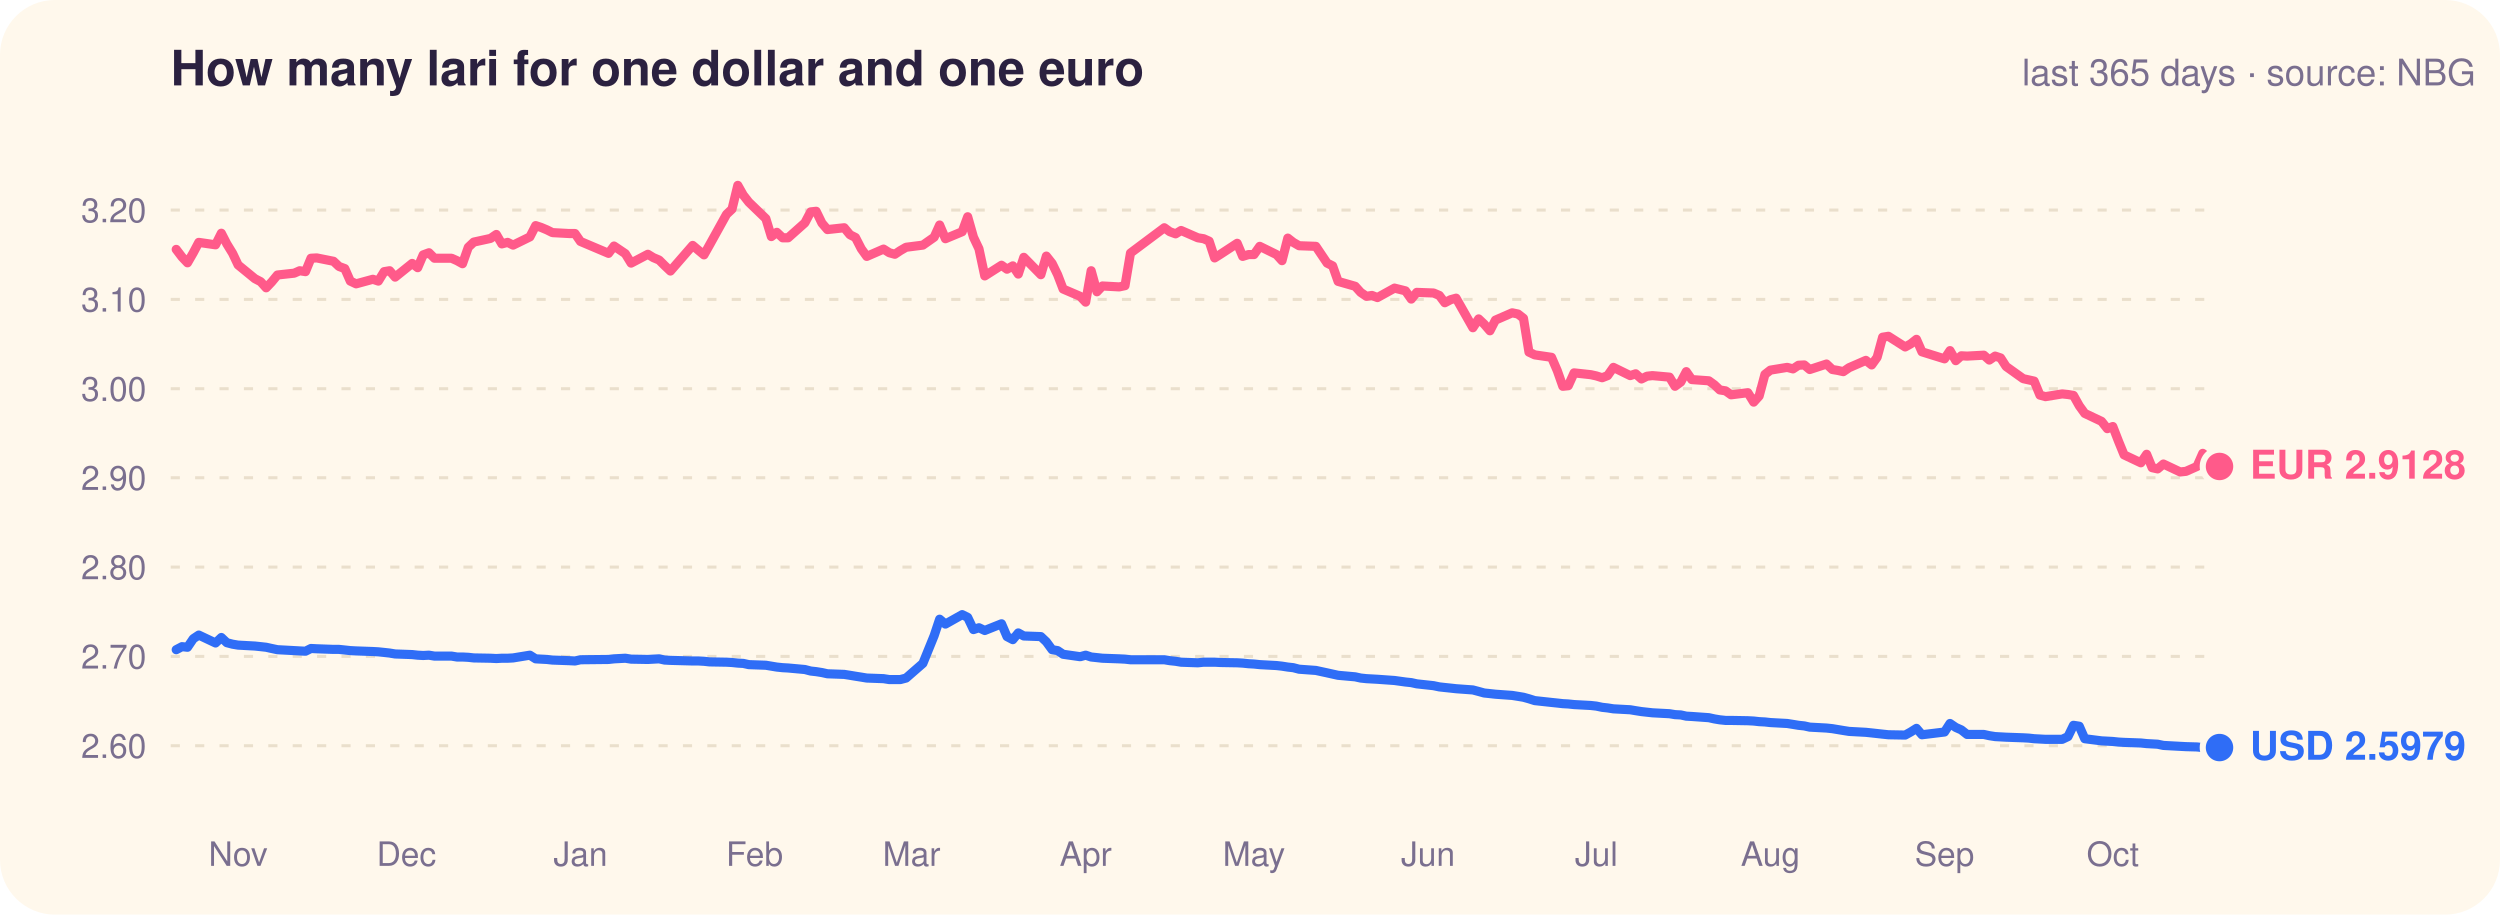
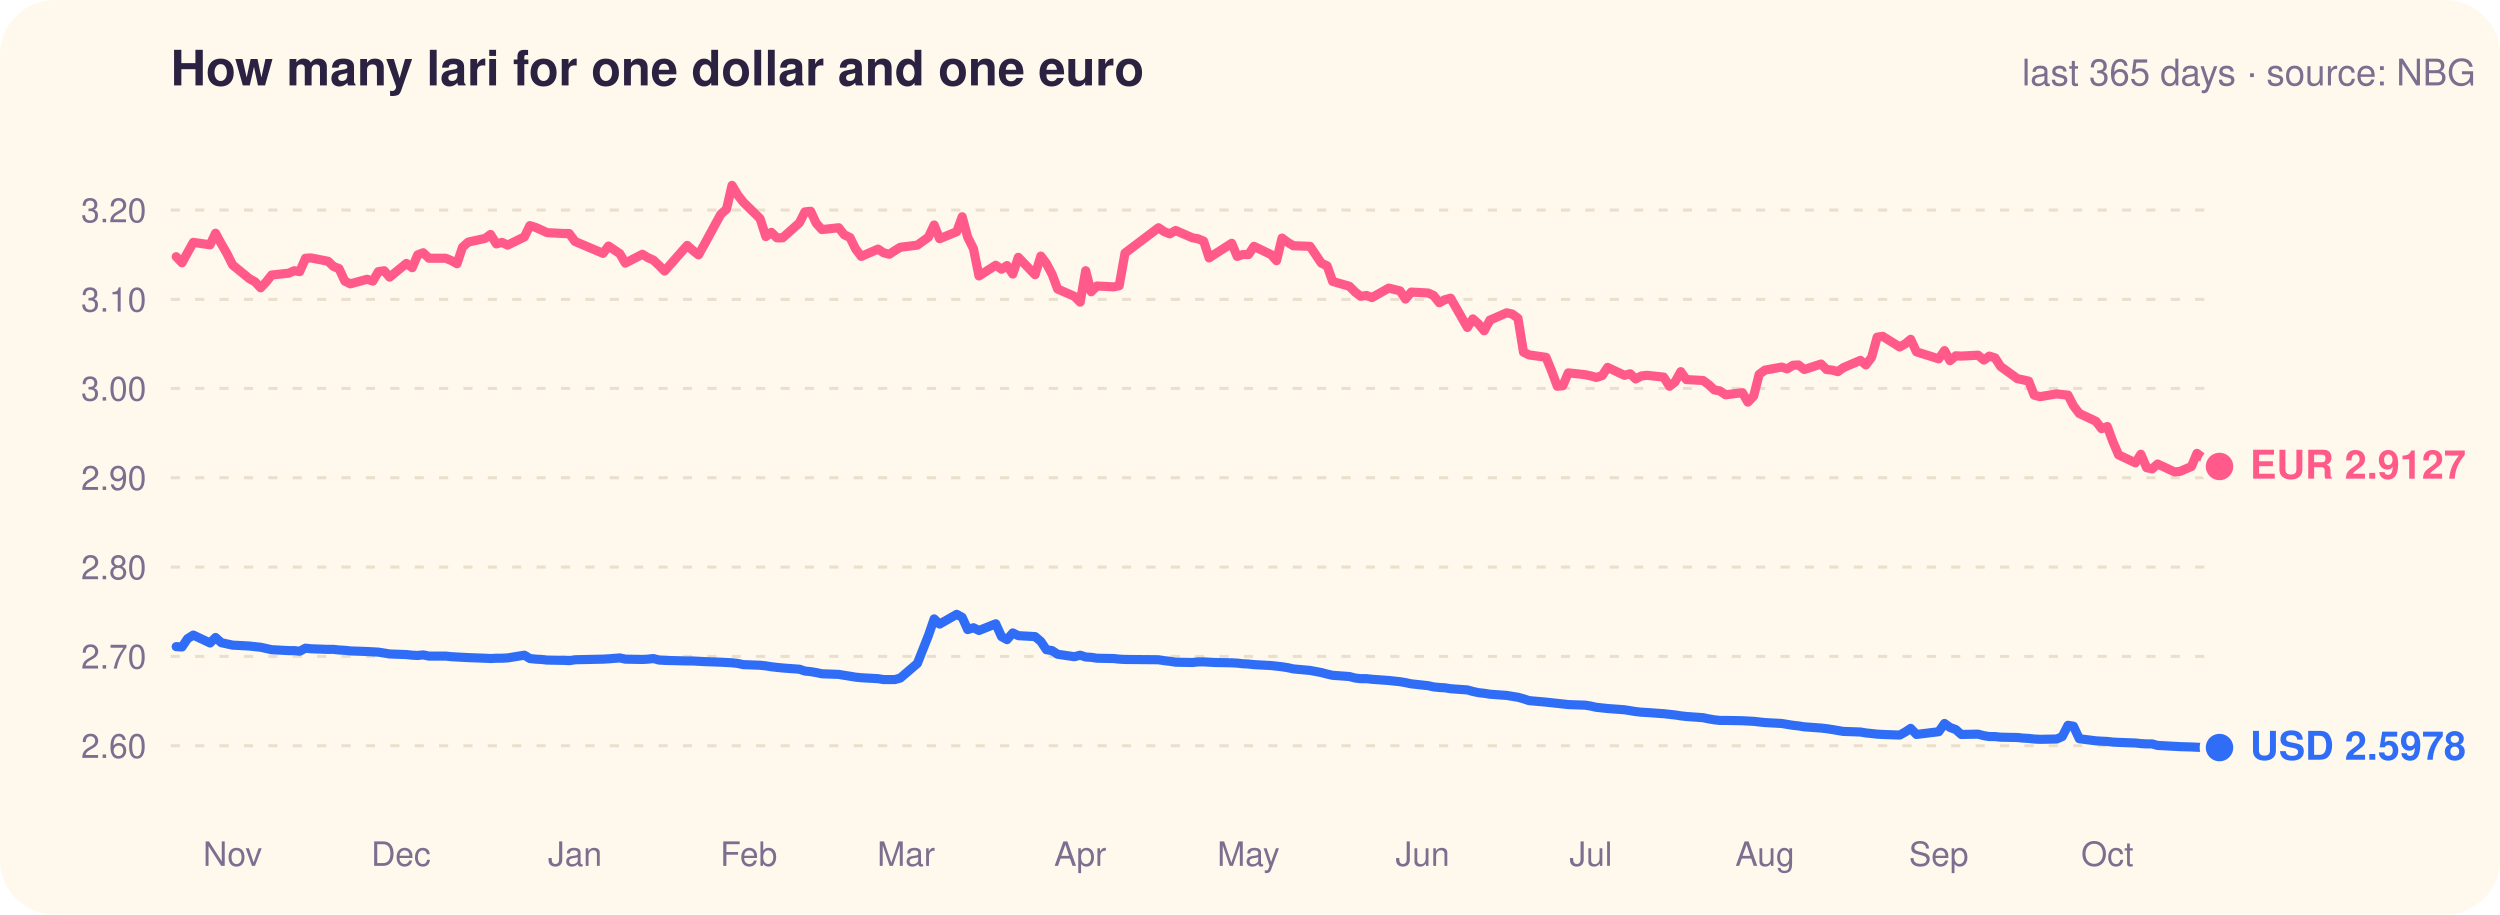
<svg xmlns="http://www.w3.org/2000/svg" viewBox="0 0 820 300" font-family="Segoe UI, Helvetica, Arial, sans-serif">
  <rect width="820" height="300" rx="18" fill="#fff8ec" />
  <text x="56" y="28" font-size="16" font-weight="700" fill="#2b2140">How many lari for one dollar and one euro</text>
  <text x="812" y="28" font-size="12" fill="#7a6f8f" text-anchor="end">last 365 days · source: NBG</text>
  <line x1="56" x2="728" y1="244.6" y2="244.6" stroke="#eadfcc" stroke-dasharray="3 5" />
  <text x="48" y="248.6" font-size="11" fill="#7a6f8f" text-anchor="end">2.60</text>
  <line x1="56" x2="728" y1="215.3" y2="215.3" stroke="#eadfcc" stroke-dasharray="3 5" />
  <text x="48" y="219.3" font-size="11" fill="#7a6f8f" text-anchor="end">2.70</text>
  <line x1="56" x2="728" y1="186.0" y2="186.0" stroke="#eadfcc" stroke-dasharray="3 5" />
  <text x="48" y="190.0" font-size="11" fill="#7a6f8f" text-anchor="end">2.80</text>
  <line x1="56" x2="728" y1="156.7" y2="156.7" stroke="#eadfcc" stroke-dasharray="3 5" />
  <text x="48" y="160.7" font-size="11" fill="#7a6f8f" text-anchor="end">2.90</text>
-   <line x1="56" x2="728" y1="127.5" y2="127.5" stroke="#eadfcc" stroke-dasharray="3 5" />
-   <text x="48" y="131.5" font-size="11" fill="#7a6f8f" text-anchor="end">3.00</text>
+   <line x1="56" x2="728" y1="127.4" y2="127.4" stroke="#eadfcc" stroke-dasharray="3 5" />
+   <text x="48" y="131.4" font-size="11" fill="#7a6f8f" text-anchor="end">3.00</text>
  <line x1="56" x2="728" y1="98.2" y2="98.2" stroke="#eadfcc" stroke-dasharray="3 5" />
  <text x="48" y="102.2" font-size="11" fill="#7a6f8f" text-anchor="end">3.10</text>
  <line x1="56" x2="728" y1="68.9" y2="68.9" stroke="#eadfcc" stroke-dasharray="3 5" />
  <text x="48" y="72.9" font-size="11" fill="#7a6f8f" text-anchor="end">3.20</text>
-   <text x="78.1" y="284" font-size="11" fill="#7a6f8f" text-anchor="middle">Nov</text>
-   <text x="133.3" y="284" font-size="11" fill="#7a6f8f" text-anchor="middle">Dec</text>
-   <text x="190.4" y="284" font-size="11" fill="#7a6f8f" text-anchor="middle">Jan</text>
-   <text x="247.5" y="284" font-size="11" fill="#7a6f8f" text-anchor="middle">Feb</text>
-   <text x="299.0" y="284" font-size="11" fill="#7a6f8f" text-anchor="middle">Mar</text>
-   <text x="356.1" y="284" font-size="11" fill="#7a6f8f" text-anchor="middle">Apr</text>
-   <text x="411.3" y="284" font-size="11" fill="#7a6f8f" text-anchor="middle">May</text>
-   <text x="468.4" y="284" font-size="11" fill="#7a6f8f" text-anchor="middle">Jun</text>
-   <text x="523.6" y="284" font-size="11" fill="#7a6f8f" text-anchor="middle">Jul</text>
-   <text x="580.7" y="284" font-size="11" fill="#7a6f8f" text-anchor="middle">Aug</text>
-   <text x="637.8" y="284" font-size="11" fill="#7a6f8f" text-anchor="middle">Sep</text>
-   <text x="693.0" y="284" font-size="11" fill="#7a6f8f" text-anchor="middle">Oct</text>
-   <path d="M57.8,213.1 L59.7,212.1 L61.5,212.3 L63.4,209.5 L65.2,208.3 L70.7,210.9 L72.6,209.1 L74.4,210.8 L76.3,211.3 L78.1,211.6 L83.6,211.9 L85.5,212.1 L87.3,212.3 L89.1,212.7 L91.0,213.1 L96.5,213.4 L98.3,213.5 L100.2,213.6 L102.0,212.7 L103.9,212.8 L109.4,213.0 L111.2,213.0 L113.1,213.2 L114.9,213.4 L116.8,213.5 L122.3,213.7 L124.1,213.8 L126.0,214.0 L127.8,214.2 L129.6,214.5 L135.2,214.7 L137.0,214.9 L138.8,215.0 L140.7,214.9 L142.5,215.2 L148.1,215.2 L149.9,215.5 L151.7,215.5 L153.6,215.6 L155.4,215.8 L160.9,215.9 L162.8,216.0 L164.6,215.9 L166.5,215.9 L168.3,215.8 L173.8,214.9 L175.7,216.1 L177.5,216.2 L179.4,216.3 L181.2,216.5 L186.7,216.7 L188.6,216.8 L190.4,216.4 L199.6,216.3 L201.4,216.1 L205.1,215.9 L207.0,216.2 L212.5,216.3 L214.3,216.2 L216.2,216.1 L218.0,216.5 L219.9,216.6 L227.2,216.8 L229.1,216.8 L230.9,216.9 L232.7,217.1 L238.3,217.2 L240.1,217.3 L242.0,217.5 L243.8,217.6 L245.6,218.0 L251.2,218.2 L253.0,218.5 L254.8,218.8 L256.7,219.0 L258.5,219.1 L264.0,219.6 L265.9,220.1 L267.7,220.3 L269.6,220.6 L271.4,221.0 L276.9,221.2 L278.8,221.5 L280.6,221.8 L282.5,222.1 L284.3,222.4 L289.8,222.6 L291.7,222.9 L293.5,222.9 L295.3,222.9 L297.2,222.4 L302.7,217.6 L306.4,208.5 L308.2,203.1 L310.1,204.7 L315.6,201.6 L317.4,202.5 L319.3,206.5 L321.1,205.9 L323.0,206.8 L328.5,204.6 L330.3,208.8 L332.2,209.8 L334.0,207.6 L335.8,208.6 L341.4,208.8 L343.2,210.5 L345.1,213.1 L346.9,213.4 L348.7,214.6 L354.3,215.4 L356.1,214.9 L357.9,215.5 L359.8,215.7 L361.6,215.9 L367.1,216.1 L369.0,216.2 L370.8,216.4 L381.9,216.4 L383.7,216.7 L385.6,216.9 L387.4,217.2 L392.9,217.4 L394.8,217.2 L396.6,217.2 L398.4,217.2 L400.3,217.3 L405.8,217.4 L407.6,217.5 L409.5,217.7 L411.3,217.8 L413.2,218.0 L418.7,218.3 L420.5,218.5 L422.4,218.8 L424.2,219.0 L426.1,219.5 L431.6,219.9 L435.3,220.7 L437.1,221.1 L438.9,221.5 L444.5,222.0 L446.3,222.4 L448.2,222.6 L450.0,222.7 L451.8,222.8 L457.4,223.2 L461.0,223.7 L462.9,223.9 L464.7,224.3 L470.2,224.9 L472.1,225.3 L473.9,225.5 L475.8,225.7 L477.6,225.9 L483.1,226.3 L485.0,226.8 L486.8,227.3 L488.7,227.5 L490.5,227.7 L496.0,228.1 L497.9,228.4 L499.7,228.7 L501.5,229.2 L503.4,229.8 L508.9,230.4 L510.8,230.6 L512.6,230.8 L514.4,230.9 L516.3,231.1 L521.8,231.4 L523.6,231.6 L525.5,232.0 L527.3,232.2 L529.2,232.5 L534.7,232.8 L536.5,233.1 L538.4,233.4 L540.2,233.6 L542.0,233.8 L547.6,234.1 L549.4,234.4 L551.3,234.5 L553.1,234.9 L554.9,235.0 L560.5,235.4 L562.3,235.8 L564.1,236.1 L566.0,236.3 L567.8,236.3 L573.3,236.4 L575.2,236.5 L577.0,236.7 L578.9,236.8 L580.7,237.0 L586.2,237.3 L588.1,237.6 L589.9,237.9 L591.8,238.1 L593.6,238.5 L599.1,238.8 L601.0,239.0 L602.8,239.3 L604.6,239.6 L606.5,239.9 L612.0,240.2 L613.9,240.4 L615.7,240.6 L617.5,240.8 L619.4,241.0 L624.9,241.1 L626.7,240.1 L628.6,238.9 L630.4,241.0 L637.8,240.1 L639.6,237.3 L641.5,238.6 L643.3,239.4 L645.2,240.9 L650.7,240.9 L652.5,241.3 L654.4,241.6 L656.2,241.7 L658.0,241.8 L663.6,242.0 L665.4,242.1 L667.2,242.3 L669.1,242.4 L670.9,242.5 L676.4,242.5 L678.3,241.6 L680.1,237.9 L682.0,238.2 L683.8,242.3 L689.3,243.0 L691.2,243.1 L693.0,243.2 L694.9,243.4 L696.7,243.5 L702.2,243.7 L704.1,243.9 L705.9,244.0 L707.7,244.1 L709.6,244.5 L715.1,244.8 L717.0,244.9 L720.6,245.0 L722.5,245.2 L728.0,245.2" fill="none" stroke="#2f6df6" stroke-width="3" stroke-linejoin="round" stroke-linecap="round" />
+   <text x="76.3" y="284" font-size="11" fill="#7a6f8f" text-anchor="middle">Nov</text>
+   <text x="131.5" y="284" font-size="11" fill="#7a6f8f" text-anchor="middle">Dec</text>
+   <text x="188.6" y="284" font-size="11" fill="#7a6f8f" text-anchor="middle">Jan</text>
+   <text x="245.6" y="284" font-size="11" fill="#7a6f8f" text-anchor="middle">Feb</text>
+   <text x="297.2" y="284" font-size="11" fill="#7a6f8f" text-anchor="middle">Mar</text>
+   <text x="354.3" y="284" font-size="11" fill="#7a6f8f" text-anchor="middle">Apr</text>
+   <text x="409.5" y="284" font-size="11" fill="#7a6f8f" text-anchor="middle">May</text>
+   <text x="466.6" y="284" font-size="11" fill="#7a6f8f" text-anchor="middle">Jun</text>
+   <text x="521.8" y="284" font-size="11" fill="#7a6f8f" text-anchor="middle">Jul</text>
+   <text x="578.9" y="284" font-size="11" fill="#7a6f8f" text-anchor="middle">Aug</text>
+   <text x="635.9" y="284" font-size="11" fill="#7a6f8f" text-anchor="middle">Sep</text>
+   <text x="691.2" y="284" font-size="11" fill="#7a6f8f" text-anchor="middle">Oct</text>
+   <path d="M57.8,212.1 L59.7,212.2 L61.5,209.5 L63.4,208.3 L68.9,210.9 L70.7,209.1 L72.6,210.8 L74.4,211.2 L76.3,211.6 L81.8,211.9 L83.6,212.1 L85.5,212.3 L87.3,212.7 L89.1,213.1 L94.7,213.4 L96.5,213.4 L98.3,213.6 L100.2,212.6 L102.0,212.8 L107.6,213.0 L109.4,213.0 L111.2,213.2 L113.1,213.3 L114.9,213.5 L120.4,213.7 L122.3,213.8 L124.1,213.9 L126.0,214.2 L127.8,214.5 L133.3,214.7 L135.2,214.9 L137.0,215.0 L138.8,214.8 L140.7,215.2 L146.2,215.2 L148.1,215.4 L149.9,215.5 L151.7,215.6 L153.6,215.7 L159.1,215.9 L160.9,216.0 L162.8,215.9 L164.6,215.9 L166.5,215.8 L172.0,214.9 L173.8,216.0 L175.7,216.2 L177.5,216.3 L179.4,216.5 L184.9,216.6 L186.7,216.7 L188.6,216.4 L197.8,216.2 L199.6,216.1 L203.3,215.8 L205.1,216.2 L210.7,216.3 L212.5,216.2 L214.3,216.0 L216.2,216.5 L218.0,216.6 L225.4,216.8 L227.2,216.8 L229.1,216.9 L230.9,217.0 L236.4,217.2 L238.3,217.3 L240.1,217.4 L242.0,217.6 L243.8,218.0 L249.3,218.2 L251.2,218.4 L253.0,218.7 L254.8,218.9 L256.7,219.1 L262.2,219.5 L264.0,220.1 L265.9,220.3 L267.7,220.6 L269.6,221.0 L275.1,221.2 L276.9,221.5 L278.8,221.8 L280.6,222.1 L282.5,222.3 L288.0,222.6 L289.8,222.9 L291.7,222.9 L293.5,222.9 L295.3,222.4 L300.9,217.6 L304.5,208.5 L306.4,203.0 L308.2,204.7 L313.8,201.5 L315.6,202.5 L317.4,206.5 L319.3,205.9 L321.1,206.8 L326.6,204.6 L328.5,208.8 L330.3,209.8 L332.2,207.6 L334.0,208.5 L339.5,208.8 L341.4,210.4 L343.2,213.1 L345.1,213.4 L346.9,214.6 L352.4,215.4 L354.3,214.9 L356.1,215.5 L357.9,215.6 L359.8,215.9 L365.3,216.0 L367.1,216.2 L369.0,216.3 L380.0,216.4 L381.9,216.7 L383.7,216.9 L385.6,217.2 L391.1,217.3 L392.9,217.1 L394.8,217.1 L396.6,217.2 L398.4,217.3 L404.0,217.4 L405.8,217.5 L407.6,217.7 L409.5,217.8 L411.3,218.0 L416.9,218.3 L418.7,218.5 L420.5,218.7 L422.4,219.0 L424.2,219.4 L429.7,219.9 L433.4,220.6 L435.3,221.1 L437.1,221.5 L442.6,221.9 L444.5,222.4 L446.3,222.6 L448.2,222.6 L450.0,222.8 L455.5,223.2 L459.2,223.6 L461.0,223.9 L462.9,224.3 L468.4,224.9 L470.2,225.3 L472.1,225.5 L473.9,225.6 L475.8,225.9 L481.3,226.3 L483.1,226.8 L485.0,227.2 L486.8,227.4 L488.7,227.7 L494.2,228.1 L496.0,228.4 L497.9,228.7 L499.7,229.2 L501.5,229.8 L507.1,230.3 L508.9,230.5 L510.8,230.7 L512.6,230.9 L514.4,231.1 L520.0,231.3 L521.8,231.6 L523.6,232.0 L525.5,232.2 L527.3,232.4 L532.8,232.8 L534.7,233.1 L536.5,233.4 L538.4,233.6 L540.2,233.7 L545.7,234.1 L547.6,234.3 L549.4,234.5 L551.3,234.8 L553.1,235.0 L558.6,235.4 L560.5,235.8 L562.3,236.1 L564.1,236.3 L566.0,236.3 L571.5,236.4 L573.3,236.5 L575.2,236.6 L577.0,236.8 L578.9,237.0 L584.4,237.3 L586.2,237.6 L588.1,237.9 L589.9,238.1 L591.8,238.4 L597.3,238.8 L599.1,239.0 L601.0,239.3 L602.8,239.6 L604.6,239.9 L610.2,240.1 L612.0,240.4 L613.9,240.6 L615.7,240.8 L617.5,240.9 L623.1,241.1 L624.9,240.1 L626.7,238.9 L628.6,240.9 L635.9,240.0 L637.8,237.3 L639.6,238.6 L641.5,239.3 L643.3,240.9 L648.8,240.8 L650.7,241.3 L652.5,241.6 L654.4,241.6 L656.2,241.8 L661.7,241.9 L663.6,242.1 L665.4,242.2 L667.2,242.4 L669.1,242.5 L674.6,242.4 L676.4,241.6 L678.3,237.9 L680.1,238.2 L682.0,242.3 L687.5,243.0 L689.3,243.1 L691.2,243.2 L693.0,243.4 L694.9,243.5 L700.4,243.7 L702.2,243.9 L704.1,244.0 L705.9,244.0 L707.7,244.5 L713.3,244.8 L715.1,244.9 L718.8,245.0 L720.6,245.1 L726.2,245.2 L728.0,245.2" fill="none" stroke="#2f6df6" stroke-width="3" stroke-linejoin="round" stroke-linecap="round" />
  <circle cx="728.0" cy="245.2" r="5.5" fill="#2f6df6" stroke="#fff8ec" stroke-width="2" />
-   <text x="738.0" y="249.2" font-size="13" font-weight="700" fill="#2f6df6">USD 2.5979</text>
-   <path d="M57.8,81.8 L59.7,84.3 L61.5,86.2 L63.4,82.9 L65.2,79.5 L70.7,80.3 L72.6,76.5 L74.4,80.0 L76.3,83.1 L78.1,86.9 L83.6,91.4 L85.5,92.4 L87.3,94.4 L89.1,92.5 L91.0,90.2 L96.5,89.6 L98.3,88.8 L100.2,89.1 L102.0,84.7 L103.9,84.6 L109.4,85.7 L111.2,87.4 L113.1,88.1 L114.9,92.2 L116.8,93.1 L122.3,91.6 L124.1,92.2 L126.0,89.1 L127.8,88.8 L129.6,90.9 L135.2,86.4 L137.0,87.8 L138.8,83.6 L140.7,82.9 L142.5,84.7 L148.1,84.7 L149.9,85.5 L151.7,86.5 L153.6,81.1 L155.4,79.4 L160.9,78.2 L162.8,76.9 L164.6,80.0 L166.5,79.5 L168.3,80.4 L173.8,77.7 L175.7,74.0 L177.5,74.6 L179.4,75.4 L181.2,76.3 L186.7,76.6 L188.6,76.6 L190.4,79.2 L199.6,83.1 L201.4,80.7 L205.1,83.2 L207.0,86.3 L212.5,83.4 L214.3,84.5 L216.2,85.3 L218.0,87.1 L219.9,88.9 L227.2,80.5 L229.1,82.1 L230.9,83.6 L232.7,80.4 L238.3,70.3 L240.1,68.6 L242.0,60.8 L243.8,64.0 L245.6,66.3 L251.2,71.7 L253.0,77.6 L254.8,76.2 L256.7,78.0 L258.5,78.0 L264.0,73.1 L265.9,69.5 L267.7,69.3 L269.6,73.2 L271.4,75.3 L276.9,74.7 L278.8,77.0 L280.6,77.9 L282.5,81.6 L284.3,84.1 L289.8,81.7 L291.7,82.9 L293.5,83.4 L295.3,82.2 L297.2,81.1 L302.7,80.4 L306.4,77.8 L308.2,73.8 L310.1,78.3 L315.6,76.0 L317.4,71.1 L319.3,77.8 L321.1,81.6 L323.0,90.5 L328.5,87.0 L330.3,88.3 L332.2,87.2 L334.0,89.9 L335.8,84.4 L341.4,90.1 L343.2,84.0 L345.1,86.4 L346.9,90.1 L348.7,94.8 L354.3,97.2 L356.1,99.1 L357.9,88.8 L359.8,95.7 L361.6,93.8 L367.1,94.1 L369.0,93.7 L370.8,83.0 L381.9,74.7 L383.7,76.0 L385.6,76.7 L387.4,75.6 L392.9,78.0 L394.8,78.3 L396.6,79.1 L398.4,84.6 L400.3,83.4 L405.8,79.8 L407.6,84.1 L409.5,83.5 L411.3,83.5 L413.2,80.8 L418.7,83.5 L420.5,85.5 L422.4,78.1 L424.2,79.5 L426.1,80.6 L431.6,80.8 L435.3,86.3 L437.1,87.2 L438.9,92.3 L444.5,93.9 L446.3,95.9 L448.2,97.2 L450.0,96.9 L451.8,97.6 L457.4,94.5 L461.0,95.4 L462.9,98.1 L464.7,95.9 L470.2,96.1 L472.1,96.9 L473.9,99.3 L475.8,98.3 L477.6,97.8 L483.1,107.5 L485.0,104.6 L486.8,106.3 L488.7,108.5 L490.5,105.0 L496.0,102.6 L497.9,103.0 L499.7,104.4 L501.5,115.5 L503.4,116.4 L508.9,117.2 L510.8,121.6 L512.6,126.7 L514.4,126.5 L516.3,122.3 L521.8,122.9 L523.6,123.3 L525.5,123.9 L527.3,123.2 L529.2,120.5 L534.7,123.2 L536.5,122.6 L538.4,124.3 L540.2,123.4 L542.0,123.2 L547.6,123.7 L549.4,126.7 L551.3,125.3 L553.1,121.9 L554.9,124.5 L560.5,124.9 L562.3,126.2 L564.1,127.9 L566.0,128.2 L567.8,129.5 L573.3,128.8 L575.2,131.9 L577.0,129.9 L578.9,122.8 L580.7,121.4 L586.2,120.5 L588.1,121.0 L589.9,119.8 L591.8,119.7 L593.6,121.2 L599.1,119.4 L601.0,121.2 L602.8,121.5 L604.6,121.9 L606.5,120.6 L612.0,118.2 L613.9,119.7 L615.7,117.2 L617.5,110.6 L619.4,110.3 L624.9,113.8 L626.7,112.8 L628.6,111.3 L630.4,115.4 L637.8,117.7 L639.6,115.0 L641.5,118.3 L643.3,116.7 L645.2,116.8 L650.7,116.5 L652.5,118.1 L654.4,116.8 L656.2,117.4 L658.0,120.2 L663.6,124.2 L665.4,124.6 L667.2,125.0 L669.1,129.6 L670.9,130.1 L676.4,129.2 L678.3,129.4 L680.1,129.7 L682.0,133.1 L683.8,135.6 L689.3,138.2 L691.2,140.6 L693.0,139.9 L694.9,144.8 L696.7,149.2 L702.2,151.8 L704.1,149.0 L705.9,153.4 L707.7,153.8 L709.6,152.2 L715.1,154.8 L717.0,154.6 L720.6,153.0 L722.5,148.7 L728.0,153.0" fill="none" stroke="#ff5a8a" stroke-width="3" stroke-linejoin="round" stroke-linecap="round" />
+   <text x="738.0" y="249.2" font-size="13" font-weight="700" fill="#2f6df6">USD 2.5978</text>
+   <path d="M57.8,84.2 L59.7,86.2 L61.5,82.9 L63.4,79.5 L68.9,80.3 L70.7,76.5 L72.6,80.0 L74.4,83.1 L76.3,86.9 L81.8,91.4 L83.6,92.4 L85.5,94.4 L87.3,92.5 L89.1,90.2 L94.7,89.6 L96.5,88.8 L98.3,89.1 L100.2,84.7 L102.0,84.6 L107.6,85.7 L109.4,87.4 L111.2,88.1 L113.1,92.2 L114.9,93.1 L120.4,91.6 L122.3,92.2 L124.1,89.1 L126.0,88.8 L127.8,90.9 L133.3,86.4 L135.2,87.8 L137.0,83.6 L138.8,82.9 L140.7,84.7 L146.2,84.7 L148.1,85.5 L149.9,86.5 L151.7,81.1 L153.6,79.4 L159.1,78.2 L160.9,76.9 L162.8,80.0 L164.6,79.5 L166.5,80.4 L172.0,77.7 L173.8,74.0 L175.7,74.6 L177.5,75.4 L179.4,76.3 L184.9,76.6 L186.7,76.6 L188.6,79.2 L197.8,83.1 L199.6,80.7 L203.3,83.2 L205.1,86.3 L210.7,83.4 L212.5,84.5 L214.3,85.3 L216.2,87.1 L218.0,88.9 L225.4,80.5 L227.2,82.1 L229.1,83.6 L230.9,80.4 L236.4,70.3 L238.3,68.6 L240.1,60.8 L242.0,64.0 L243.8,66.3 L249.3,71.7 L251.2,77.6 L253.0,76.2 L254.8,78.0 L256.7,78.0 L262.2,73.1 L264.0,69.5 L265.9,69.3 L267.7,73.2 L269.6,75.3 L275.1,74.7 L276.9,77.0 L278.8,77.9 L280.6,81.6 L282.5,84.1 L288.0,81.7 L289.8,82.9 L291.7,83.4 L293.5,82.2 L295.3,81.1 L300.9,80.4 L304.5,77.8 L306.4,73.8 L308.2,78.3 L313.8,76.0 L315.6,71.1 L317.4,77.8 L319.3,81.6 L321.1,90.5 L326.6,87.0 L328.5,88.3 L330.3,87.1 L332.2,89.9 L334.0,84.4 L339.5,90.1 L341.4,84.0 L343.2,86.4 L345.1,90.0 L346.9,94.8 L352.4,97.2 L354.3,99.1 L356.1,88.8 L357.9,95.7 L359.8,93.8 L365.3,94.1 L367.1,93.7 L369.0,83.0 L380.0,74.7 L381.9,76.0 L383.7,76.7 L385.6,75.6 L391.1,78.0 L392.9,78.3 L394.8,79.1 L396.6,84.6 L398.4,83.4 L404.0,79.8 L405.8,84.1 L407.6,83.5 L409.5,83.5 L411.3,80.8 L416.9,83.5 L418.7,85.5 L420.5,78.1 L422.4,79.5 L424.2,80.6 L429.7,80.8 L433.4,86.3 L435.3,87.2 L437.1,92.3 L442.6,93.9 L444.5,95.8 L446.3,97.2 L448.2,96.9 L450.0,97.6 L455.5,94.5 L459.2,95.4 L461.0,98.1 L462.9,95.8 L468.4,96.1 L470.2,96.9 L472.1,99.3 L473.9,98.3 L475.8,97.8 L481.3,107.4 L483.1,104.6 L485.0,106.3 L486.8,108.5 L488.7,105.0 L494.2,102.6 L496.0,103.0 L497.9,104.4 L499.7,115.5 L501.5,116.4 L507.1,117.2 L508.9,121.6 L510.8,126.7 L512.6,126.5 L514.4,122.3 L520.0,122.9 L521.8,123.3 L523.6,123.8 L525.5,123.2 L527.3,120.5 L532.8,123.1 L534.7,122.6 L536.5,124.3 L538.4,123.3 L540.2,123.1 L545.7,123.7 L547.6,126.7 L549.4,125.3 L551.3,121.9 L553.1,124.5 L558.6,124.8 L560.5,126.2 L562.3,127.9 L564.1,128.2 L566.0,129.5 L571.5,128.8 L573.3,131.9 L575.2,129.9 L577.0,122.8 L578.9,121.4 L584.4,120.4 L586.2,121.0 L588.1,119.8 L589.9,119.7 L591.8,121.2 L597.3,119.4 L599.1,121.2 L601.0,121.4 L602.8,121.9 L604.6,120.6 L610.2,118.2 L612.0,119.7 L613.9,117.2 L615.7,110.6 L617.5,110.3 L623.1,113.8 L624.9,112.8 L626.7,111.3 L628.6,115.4 L635.9,117.7 L637.8,115.0 L639.6,118.3 L641.5,116.7 L643.3,116.8 L648.8,116.5 L650.7,118.1 L652.5,116.8 L654.4,117.4 L656.2,120.2 L661.7,124.2 L663.6,124.6 L665.4,125.0 L667.2,129.6 L669.1,130.1 L674.6,129.2 L676.4,129.4 L678.3,129.6 L680.1,133.1 L682.0,135.6 L687.5,138.2 L689.3,140.6 L691.2,139.9 L693.0,144.8 L694.9,149.2 L700.4,151.8 L702.2,149.0 L704.1,153.4 L705.9,153.8 L707.7,152.2 L713.3,154.8 L715.1,154.6 L718.8,153.0 L720.6,148.7 L726.2,153.0 L728.0,153.0" fill="none" stroke="#ff5a8a" stroke-width="3" stroke-linejoin="round" stroke-linecap="round" />
  <circle cx="728.0" cy="153.0" r="5.5" fill="#ff5a8a" stroke="#fff8ec" stroke-width="2" />
-   <text x="738.0" y="157.0" font-size="13" font-weight="700" fill="#ff5a8a">EUR 2.9128</text>
+   <text x="738.0" y="157.0" font-size="13" font-weight="700" fill="#ff5a8a">EUR 2.9127</text>
</svg>
